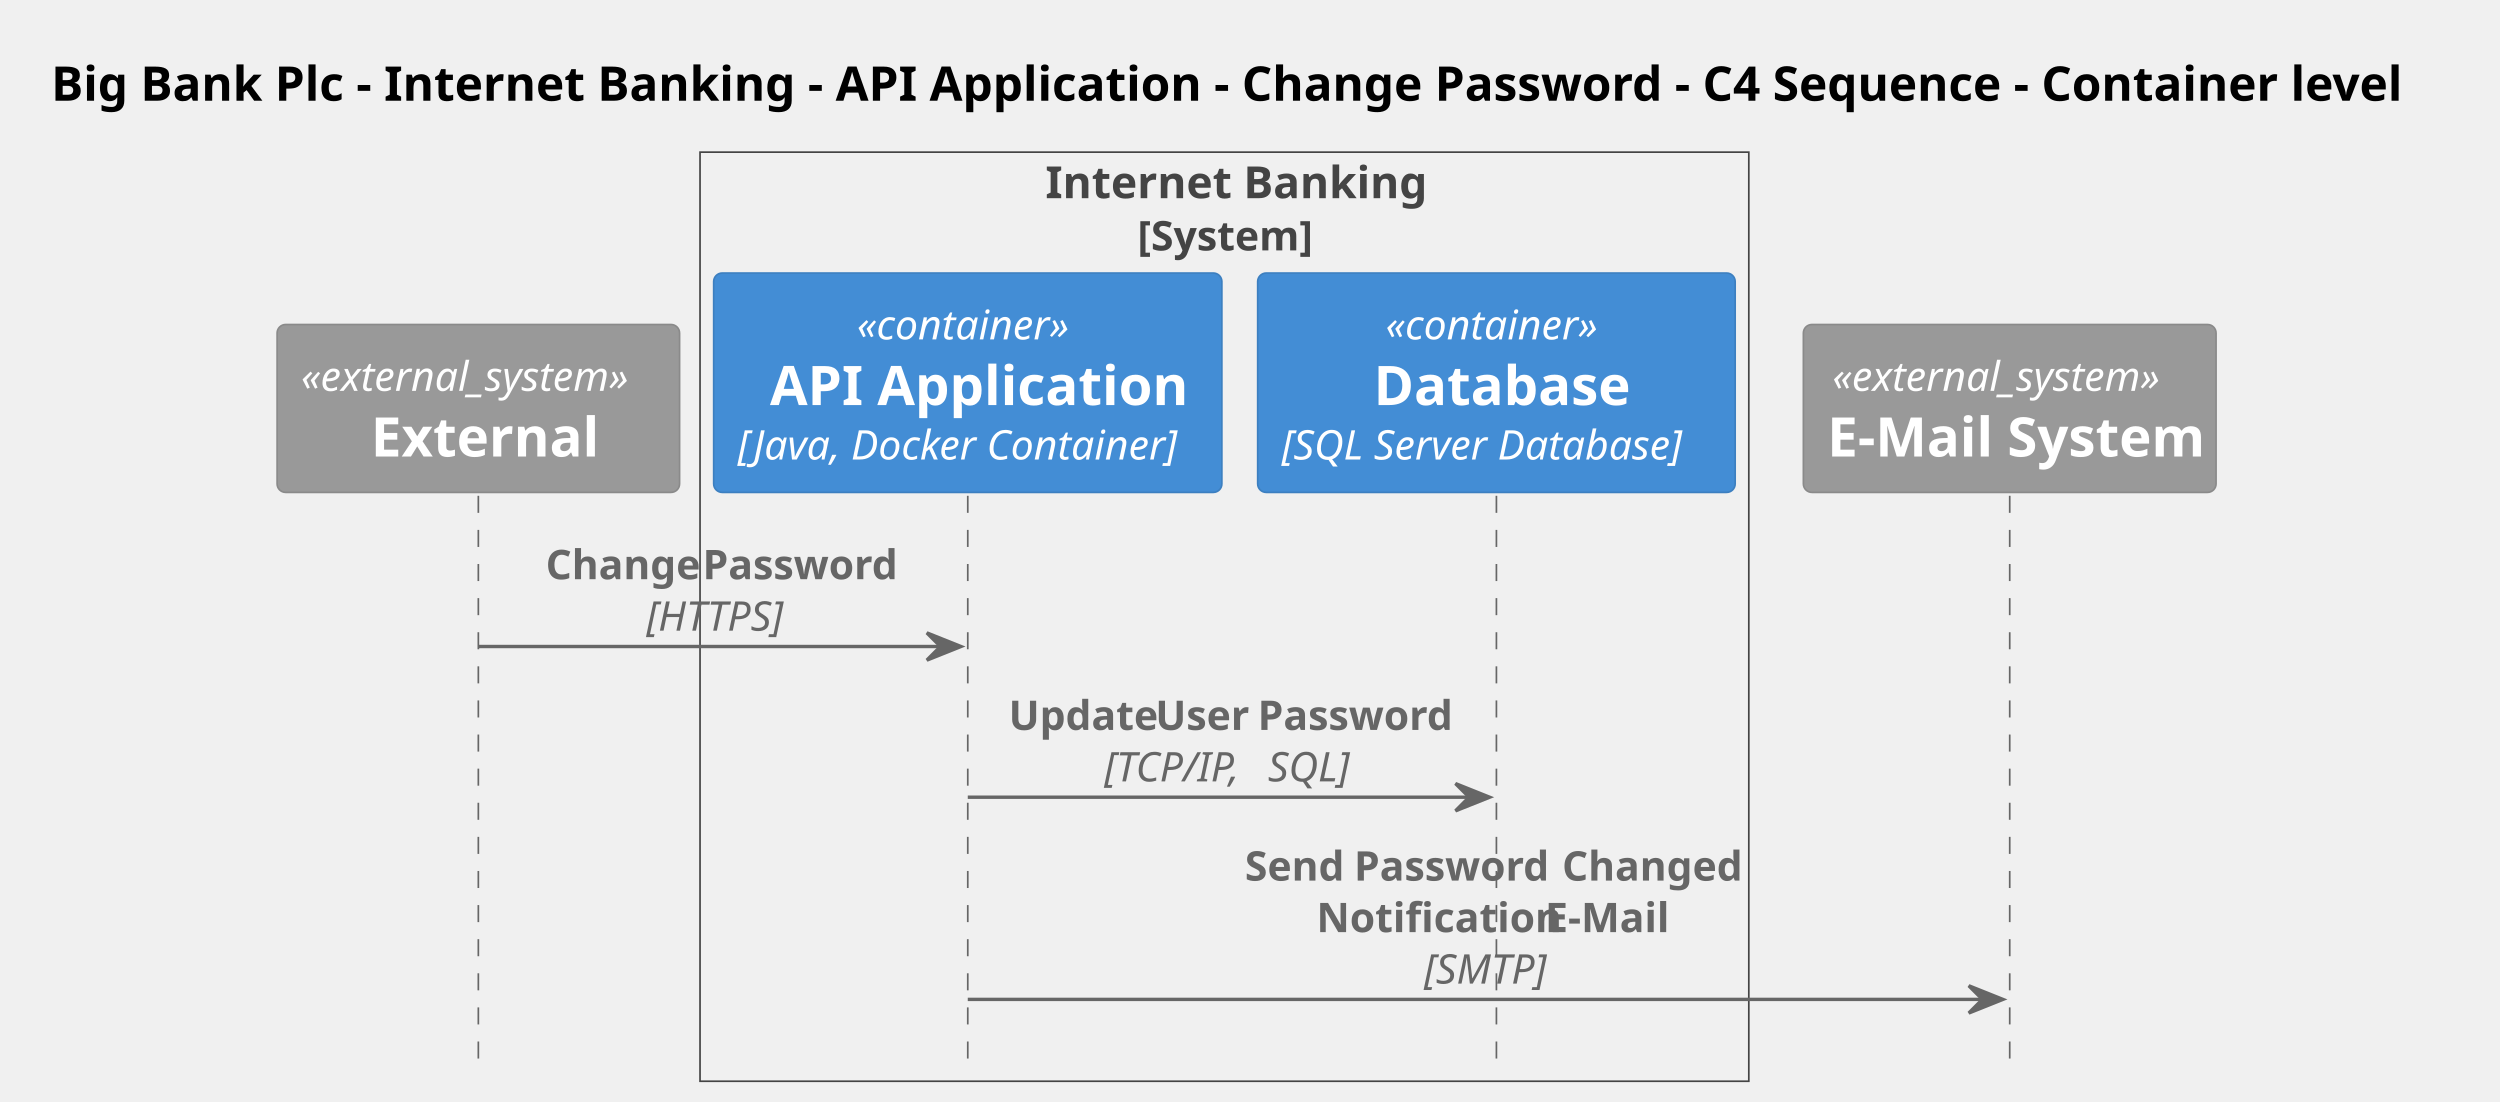
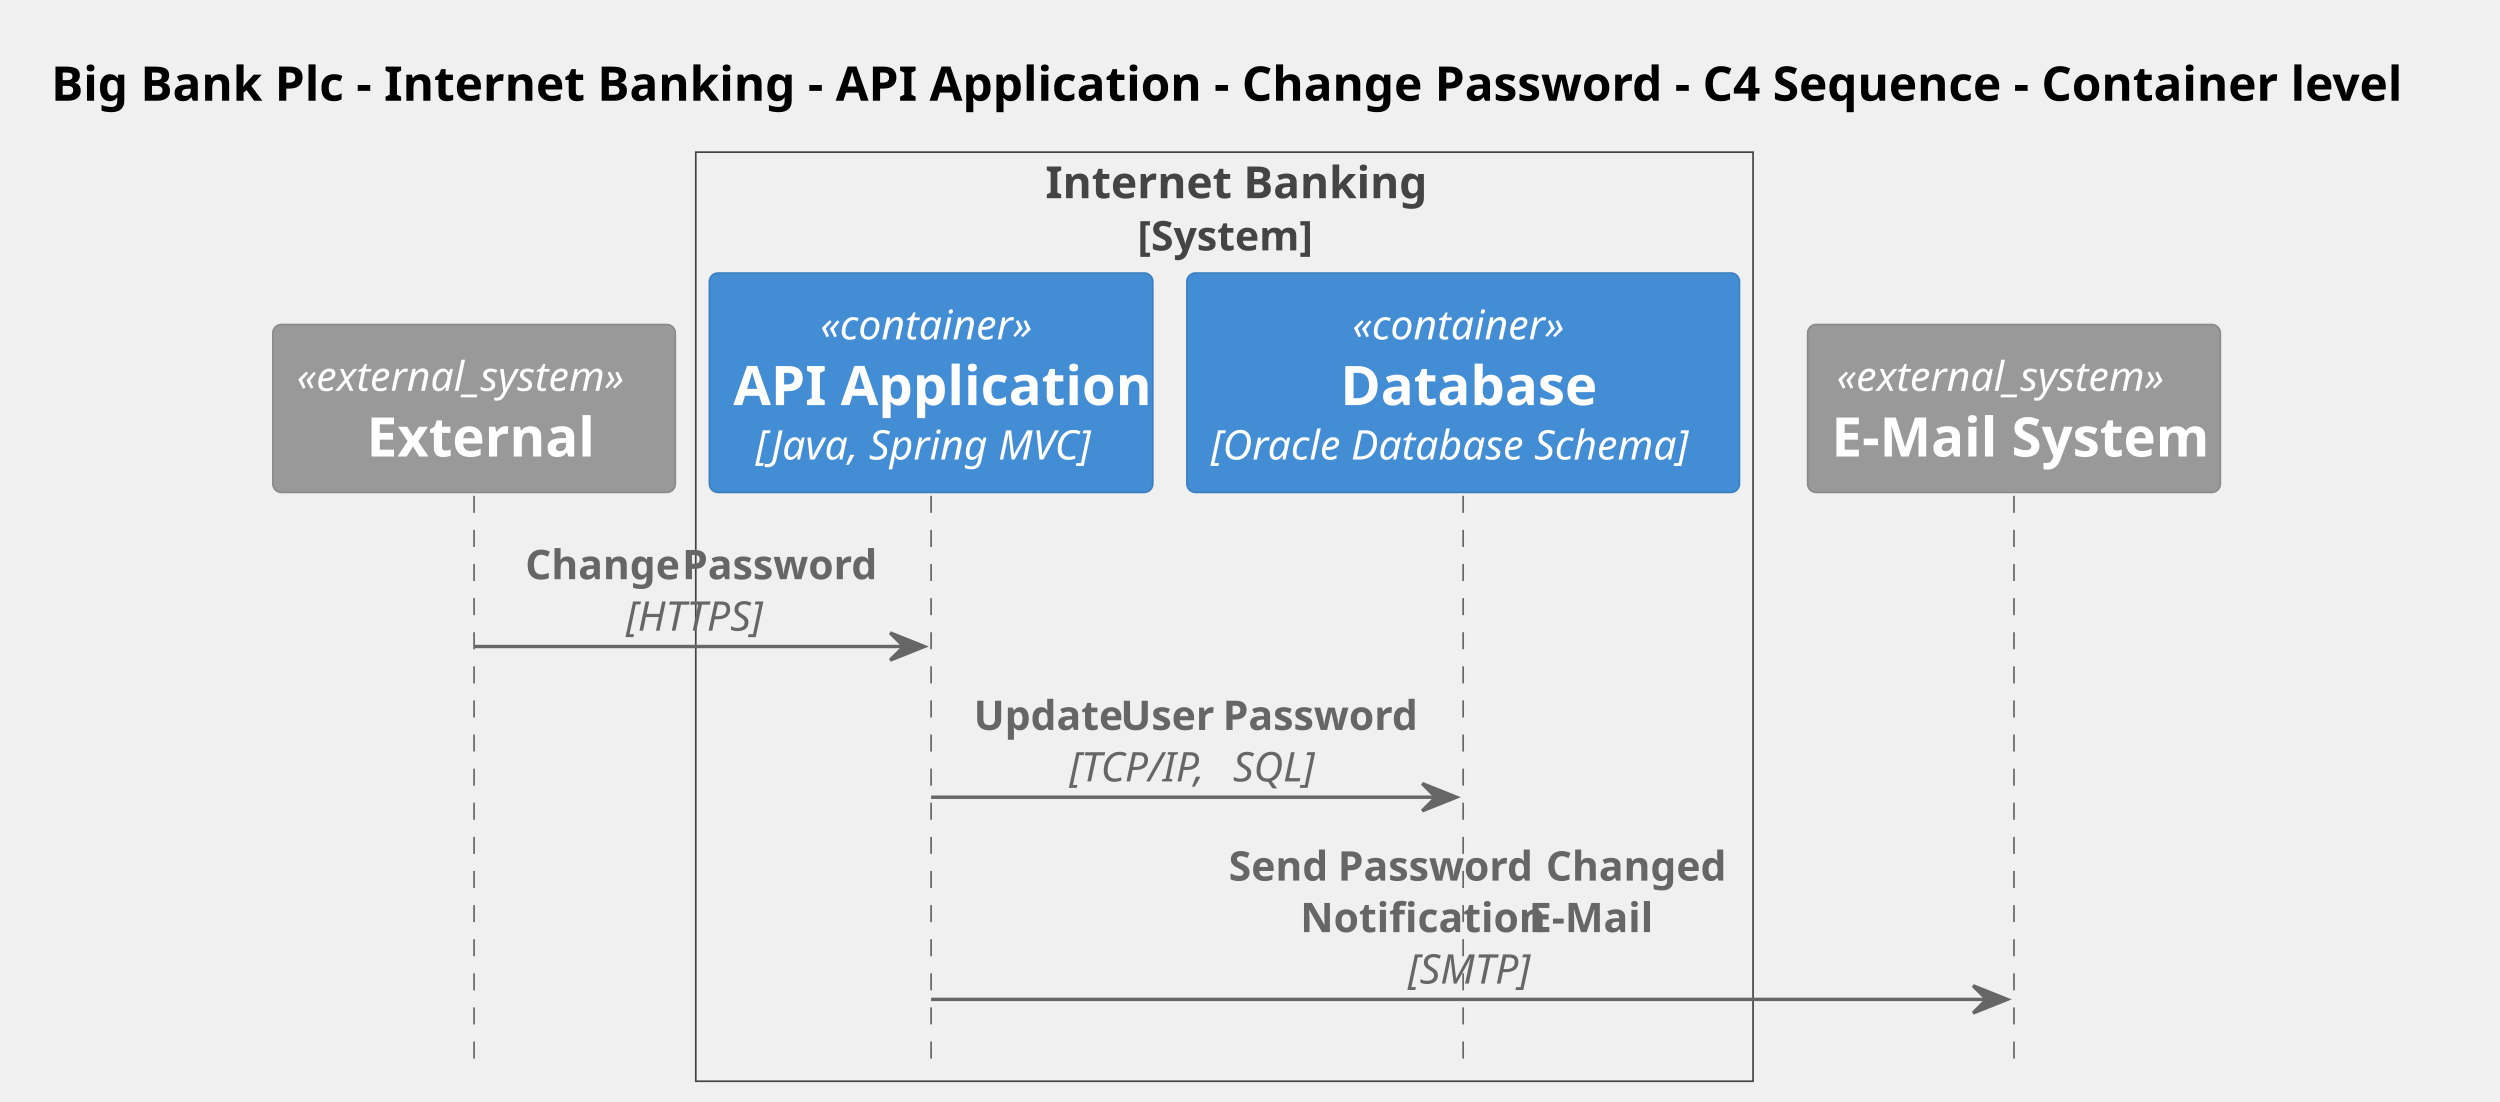
<svg xmlns="http://www.w3.org/2000/svg" contentStyleType="text/css" height="323px" preserveAspectRatio="none" style="width:733px;height:323px;background:#FFFFFF;" version="1.1" viewBox="0 0 733 323" width="733px" zoomAndPan="magnify">
  <defs />
  <g>
-     <rect fill="none" height="272.414" style="stroke:#444444;stroke-width:0.5;" width="307.5" x="205.25" y="44.609" />
+     <rect fill="none" height="272.414" style="stroke:#444444;stroke-width:0.5;" width="310" x="204" y="44.609" />
    <text fill="#444444" font-family="sans-serif" font-size="13" font-weight="bold" lengthAdjust="spacing" textLength="105" x="306.5" y="58.105">Internet Banking</text>
    <text fill="#444444" font-family="sans-serif" font-size="12" font-weight="bold" lengthAdjust="spacing" textLength="51" x="333.5" y="73.418">[System]</text>
    <text fill="#000000" font-family="sans-serif" font-size="14" font-weight="bold" lengthAdjust="spacing" textLength="700" x="15" y="29.533">Big Bank Plc - Internet Banking - API Application - Change Password - C4 Sequence - Container level</text>
-     <line style="stroke:#666666;stroke-width:0.5;stroke-dasharray:5.0,5.0;" x1="140.25" x2="140.25" y1="145.367" y2="311.023" />
-     <line style="stroke:#666666;stroke-width:0.5;stroke-dasharray:5.0,5.0;" x1="283.75" x2="283.75" y1="145.367" y2="311.023" />
-     <line style="stroke:#666666;stroke-width:0.5;stroke-dasharray:5.0,5.0;" x1="438.75" x2="438.75" y1="145.367" y2="311.023" />
-     <line style="stroke:#666666;stroke-width:0.5;stroke-dasharray:5.0,5.0;" x1="589.25" x2="589.25" y1="145.367" y2="311.023" />
-     <rect fill="#999999" height="49.219" rx="2.5" ry="2.5" style="stroke:#8A8A8A;stroke-width:0.5;" width="118" x="81.25" y="95.148" />
-     <text fill="#FFFFFF" font-family="sans-serif" font-size="12" font-style="italic" lengthAdjust="spacing" textLength="104" x="88.25" y="114.606">«external_system»</text>
-     <text fill="#FFFFFF" font-family="sans-serif" font-size="16" font-weight="bold" lengthAdjust="spacing" textLength="63" x="108.75" y="133.852">External</text>
-     <rect fill="#438DD5" height="64.312" rx="2.5" ry="2.5" style="stroke:#3C7FC0;stroke-width:0.5;" width="149" x="209.25" y="80.055" />
-     <text fill="#FFFFFF" font-family="sans-serif" font-size="12" font-style="italic" lengthAdjust="spacing" textLength="65" x="251.25" y="99.512">«container»</text>
-     <text fill="#FFFFFF" font-family="sans-serif" font-size="16" font-weight="bold" lengthAdjust="spacing" textLength="116" x="225.75" y="118.758">API Application</text>
-     <text fill="#FFFFFF" font-family="sans-serif" font-size="12" font-style="italic" lengthAdjust="spacing" textLength="135" x="216.25" y="134.731">[Java, Docker Container]</text>
-     <rect fill="#438DD5" height="64.312" rx="2.5" ry="2.5" style="stroke:#3C7FC0;stroke-width:0.5;" width="140" x="368.75" y="80.055" />
-     <text fill="#FFFFFF" font-family="sans-serif" font-size="12" font-style="italic" lengthAdjust="spacing" textLength="65" x="406.25" y="99.512">«container»</text>
-     <text fill="#FFFFFF" font-family="sans-serif" font-size="16" font-weight="bold" lengthAdjust="spacing" textLength="72" x="402.75" y="118.758">Database</text>
-     <text fill="#FFFFFF" font-family="sans-serif" font-size="12" font-style="italic" lengthAdjust="spacing" textLength="126" x="375.75" y="134.731">[SQL Server Database]</text>
-     <rect fill="#999999" height="49.219" rx="2.5" ry="2.5" style="stroke:#8A8A8A;stroke-width:0.5;" width="121" x="528.75" y="95.148" />
-     <text fill="#FFFFFF" font-family="sans-serif" font-size="12" font-style="italic" lengthAdjust="spacing" textLength="104" x="537.25" y="114.606">«external_system»</text>
-     <text fill="#FFFFFF" font-family="sans-serif" font-size="16" font-weight="bold" lengthAdjust="spacing" textLength="107" x="535.75" y="133.852">E-Mail System</text>
-     <polygon fill="#666666" points="271.75,185.555,281.75,189.555,271.75,193.555,275.75,189.555" style="stroke:#666666;stroke-width:1.0;" />
-     <line style="stroke:#666666;stroke-width:1.0;" x1="140.25" x2="277.75" y1="189.555" y2="189.555" />
-     <text fill="#666666" font-family="sans-serif" font-size="12" font-weight="bold" lengthAdjust="spacing" textLength="43" x="160" y="169.824">Change</text>
-     <text fill="#666666" font-family="sans-serif" font-size="12" font-weight="bold" lengthAdjust="spacing" textLength="3" x="203" y="169.824"> </text>
-     <text fill="#666666" font-family="sans-serif" font-size="12" font-weight="bold" lengthAdjust="spacing" textLength="58" x="206" y="169.824">Password</text>
-     <text fill="#666666" font-family="sans-serif" font-size="12" font-style="italic" lengthAdjust="spacing" textLength="45" x="189.5" y="184.918">[HTTPS]</text>
-     <polygon fill="#666666" points="426.75,229.742,436.75,233.742,426.75,237.742,430.75,233.742" style="stroke:#666666;stroke-width:1.0;" />
-     <line style="stroke:#666666;stroke-width:1.0;" x1="283.75" x2="432.75" y1="233.742" y2="233.742" />
-     <text fill="#666666" font-family="sans-serif" font-size="12" font-weight="bold" lengthAdjust="spacing" textLength="40" x="295.75" y="214.012">Update</text>
-     <text fill="#666666" font-family="sans-serif" font-size="12" font-weight="bold" lengthAdjust="spacing" textLength="3" x="335.75" y="214.012"> </text>
-     <text fill="#666666" font-family="sans-serif" font-size="12" font-weight="bold" lengthAdjust="spacing" textLength="27" x="338.75" y="214.012">User</text>
-     <text fill="#666666" font-family="sans-serif" font-size="12" font-weight="bold" lengthAdjust="spacing" textLength="3" x="365.75" y="214.012"> </text>
-     <text fill="#666666" font-family="sans-serif" font-size="12" font-weight="bold" lengthAdjust="spacing" textLength="58" x="368.75" y="214.012">Password</text>
-     <text fill="#666666" font-family="sans-serif" font-size="12" font-style="italic" lengthAdjust="spacing" textLength="45" x="323.75" y="229.106">[TCP/IP,</text>
-     <text fill="#666666" font-family="sans-serif" font-size="12" font-style="italic" lengthAdjust="spacing" textLength="3" x="368.75" y="229.106"> </text>
-     <text fill="#666666" font-family="sans-serif" font-size="12" font-style="italic" lengthAdjust="spacing" textLength="27" x="371.75" y="229.106">SQL]</text>
-     <polygon fill="#666666" points="577.25,289.023,587.25,293.023,577.25,297.023,581.25,293.023" style="stroke:#666666;stroke-width:1.0;" />
-     <line style="stroke:#666666;stroke-width:1.0;" x1="283.75" x2="583.25" y1="293.023" y2="293.023" />
-     <text fill="#666666" font-family="sans-serif" font-size="12" font-weight="bold" lengthAdjust="spacing" textLength="29" x="365" y="258.199">Send</text>
-     <text fill="#666666" font-family="sans-serif" font-size="12" font-weight="bold" lengthAdjust="spacing" textLength="3" x="394" y="258.199"> </text>
-     <text fill="#666666" font-family="sans-serif" font-size="12" font-weight="bold" lengthAdjust="spacing" textLength="58" x="397" y="258.199">Password</text>
-     <text fill="#666666" font-family="sans-serif" font-size="12" font-weight="bold" lengthAdjust="spacing" textLength="3" x="455" y="258.199"> </text>
-     <text fill="#666666" font-family="sans-serif" font-size="12" font-weight="bold" lengthAdjust="spacing" textLength="50" x="458" y="258.199">Changed</text>
-     <text fill="#666666" font-family="sans-serif" font-size="12" font-weight="bold" lengthAdjust="spacing" textLength="64" x="386" y="273.293">Notification</text>
-     <text fill="#666666" font-family="sans-serif" font-size="12" font-weight="bold" lengthAdjust="spacing" textLength="3" x="450" y="273.293"> </text>
-     <text fill="#666666" font-family="sans-serif" font-size="12" font-weight="bold" lengthAdjust="spacing" textLength="34" x="453" y="273.293">E-Mail</text>
-     <text fill="#666666" font-family="sans-serif" font-size="12" font-style="italic" lengthAdjust="spacing" textLength="38" x="417.5" y="288.387">[SMTP]</text>
+     <line style="stroke:#666666;stroke-width:0.5;stroke-dasharray:5.0,5.0;" x1="139" x2="139" y1="145.367" y2="311.023" />
+     <line style="stroke:#666666;stroke-width:0.5;stroke-dasharray:5.0,5.0;" x1="273" x2="273" y1="145.367" y2="311.023" />
+     <line style="stroke:#666666;stroke-width:0.5;stroke-dasharray:5.0,5.0;" x1="429" x2="429" y1="145.367" y2="311.023" />
+     <line style="stroke:#666666;stroke-width:0.5;stroke-dasharray:5.0,5.0;" x1="590.5" x2="590.5" y1="145.367" y2="311.023" />
+     <rect fill="#999999" height="49.219" rx="2.5" ry="2.5" style="stroke:#8A8A8A;stroke-width:0.5;" width="118" x="80" y="95.148" />
+     <text fill="#FFFFFF" font-family="sans-serif" font-size="12" font-style="italic" lengthAdjust="spacing" textLength="104" x="87" y="114.606">«external_system»</text>
+     <text fill="#FFFFFF" font-family="sans-serif" font-size="16" font-weight="bold" lengthAdjust="spacing" textLength="63" x="107.5" y="133.852">External</text>
+     <rect fill="#438DD5" height="64.312" rx="2.5" ry="2.5" style="stroke:#3C7FC0;stroke-width:0.5;" width="130" x="208" y="80.055" />
+     <text fill="#FFFFFF" font-family="sans-serif" font-size="12" font-style="italic" lengthAdjust="spacing" textLength="65" x="240.5" y="99.512">«container»</text>
+     <text fill="#FFFFFF" font-family="sans-serif" font-size="16" font-weight="bold" lengthAdjust="spacing" textLength="116" x="215" y="118.758">API Application</text>
+     <text fill="#FFFFFF" font-family="sans-serif" font-size="12" font-style="italic" lengthAdjust="spacing" textLength="103" x="221.5" y="134.731">[Java, Spring MVC]</text>
+     <rect fill="#438DD5" height="64.312" rx="2.5" ry="2.5" style="stroke:#3C7FC0;stroke-width:0.5;" width="162" x="348" y="80.055" />
+     <text fill="#FFFFFF" font-family="sans-serif" font-size="12" font-style="italic" lengthAdjust="spacing" textLength="65" x="396.5" y="99.512">«container»</text>
+     <text fill="#FFFFFF" font-family="sans-serif" font-size="16" font-weight="bold" lengthAdjust="spacing" textLength="72" x="393" y="118.758">Database</text>
+     <text fill="#FFFFFF" font-family="sans-serif" font-size="12" font-style="italic" lengthAdjust="spacing" textLength="148" x="355" y="134.731">[Oracle Database Schema]</text>
+     <rect fill="#999999" height="49.219" rx="2.5" ry="2.5" style="stroke:#8A8A8A;stroke-width:0.5;" width="121" x="530" y="95.148" />
+     <text fill="#FFFFFF" font-family="sans-serif" font-size="12" font-style="italic" lengthAdjust="spacing" textLength="104" x="538.5" y="114.606">«external_system»</text>
+     <text fill="#FFFFFF" font-family="sans-serif" font-size="16" font-weight="bold" lengthAdjust="spacing" textLength="107" x="537" y="133.852">E-Mail System</text>
+     <polygon fill="#666666" points="261,185.555,271,189.555,261,193.555,265,189.555" style="stroke:#666666;stroke-width:1.0;" />
+     <line style="stroke:#666666;stroke-width:1.0;" x1="139" x2="267" y1="189.555" y2="189.555" />
+     <text fill="#666666" font-family="sans-serif" font-size="12" font-weight="bold" lengthAdjust="spacing" textLength="43" x="154" y="169.824">Change</text>
+     <text fill="#666666" font-family="sans-serif" font-size="12" font-weight="bold" lengthAdjust="spacing" textLength="3" x="197" y="169.824"> </text>
+     <text fill="#666666" font-family="sans-serif" font-size="12" font-weight="bold" lengthAdjust="spacing" textLength="58" x="200" y="169.824">Password</text>
+     <text fill="#666666" font-family="sans-serif" font-size="12" font-style="italic" lengthAdjust="spacing" textLength="45" x="183.5" y="184.918">[HTTPS]</text>
+     <polygon fill="#666666" points="417,229.742,427,233.742,417,237.742,421,233.742" style="stroke:#666666;stroke-width:1.0;" />
+     <line style="stroke:#666666;stroke-width:1.0;" x1="273" x2="423" y1="233.742" y2="233.742" />
+     <text fill="#666666" font-family="sans-serif" font-size="12" font-weight="bold" lengthAdjust="spacing" textLength="40" x="285.5" y="214.012">Update</text>
+     <text fill="#666666" font-family="sans-serif" font-size="12" font-weight="bold" lengthAdjust="spacing" textLength="3" x="325.5" y="214.012"> </text>
+     <text fill="#666666" font-family="sans-serif" font-size="12" font-weight="bold" lengthAdjust="spacing" textLength="27" x="328.5" y="214.012">User</text>
+     <text fill="#666666" font-family="sans-serif" font-size="12" font-weight="bold" lengthAdjust="spacing" textLength="3" x="355.5" y="214.012"> </text>
+     <text fill="#666666" font-family="sans-serif" font-size="12" font-weight="bold" lengthAdjust="spacing" textLength="58" x="358.5" y="214.012">Password</text>
+     <text fill="#666666" font-family="sans-serif" font-size="12" font-style="italic" lengthAdjust="spacing" textLength="45" x="313.5" y="229.106">[TCP/IP,</text>
+     <text fill="#666666" font-family="sans-serif" font-size="12" font-style="italic" lengthAdjust="spacing" textLength="3" x="358.5" y="229.106"> </text>
+     <text fill="#666666" font-family="sans-serif" font-size="12" font-style="italic" lengthAdjust="spacing" textLength="27" x="361.5" y="229.106">SQL]</text>
+     <polygon fill="#666666" points="578.5,289.023,588.5,293.023,578.5,297.023,582.5,293.023" style="stroke:#666666;stroke-width:1.0;" />
+     <line style="stroke:#666666;stroke-width:1.0;" x1="273" x2="584.5" y1="293.023" y2="293.023" />
+     <text fill="#666666" font-family="sans-serif" font-size="12" font-weight="bold" lengthAdjust="spacing" textLength="29" x="360.25" y="258.199">Send</text>
+     <text fill="#666666" font-family="sans-serif" font-size="12" font-weight="bold" lengthAdjust="spacing" textLength="3" x="389.25" y="258.199"> </text>
+     <text fill="#666666" font-family="sans-serif" font-size="12" font-weight="bold" lengthAdjust="spacing" textLength="58" x="392.25" y="258.199">Password</text>
+     <text fill="#666666" font-family="sans-serif" font-size="12" font-weight="bold" lengthAdjust="spacing" textLength="3" x="450.25" y="258.199"> </text>
+     <text fill="#666666" font-family="sans-serif" font-size="12" font-weight="bold" lengthAdjust="spacing" textLength="50" x="453.25" y="258.199">Changed</text>
+     <text fill="#666666" font-family="sans-serif" font-size="12" font-weight="bold" lengthAdjust="spacing" textLength="64" x="381.25" y="273.293">Notification</text>
+     <text fill="#666666" font-family="sans-serif" font-size="12" font-weight="bold" lengthAdjust="spacing" textLength="3" x="445.25" y="273.293"> </text>
+     <text fill="#666666" font-family="sans-serif" font-size="12" font-weight="bold" lengthAdjust="spacing" textLength="34" x="448.25" y="273.293">E-Mail</text>
+     <text fill="#666666" font-family="sans-serif" font-size="12" font-style="italic" lengthAdjust="spacing" textLength="38" x="412.75" y="288.387">[SMTP]</text>
  </g>
</svg>
